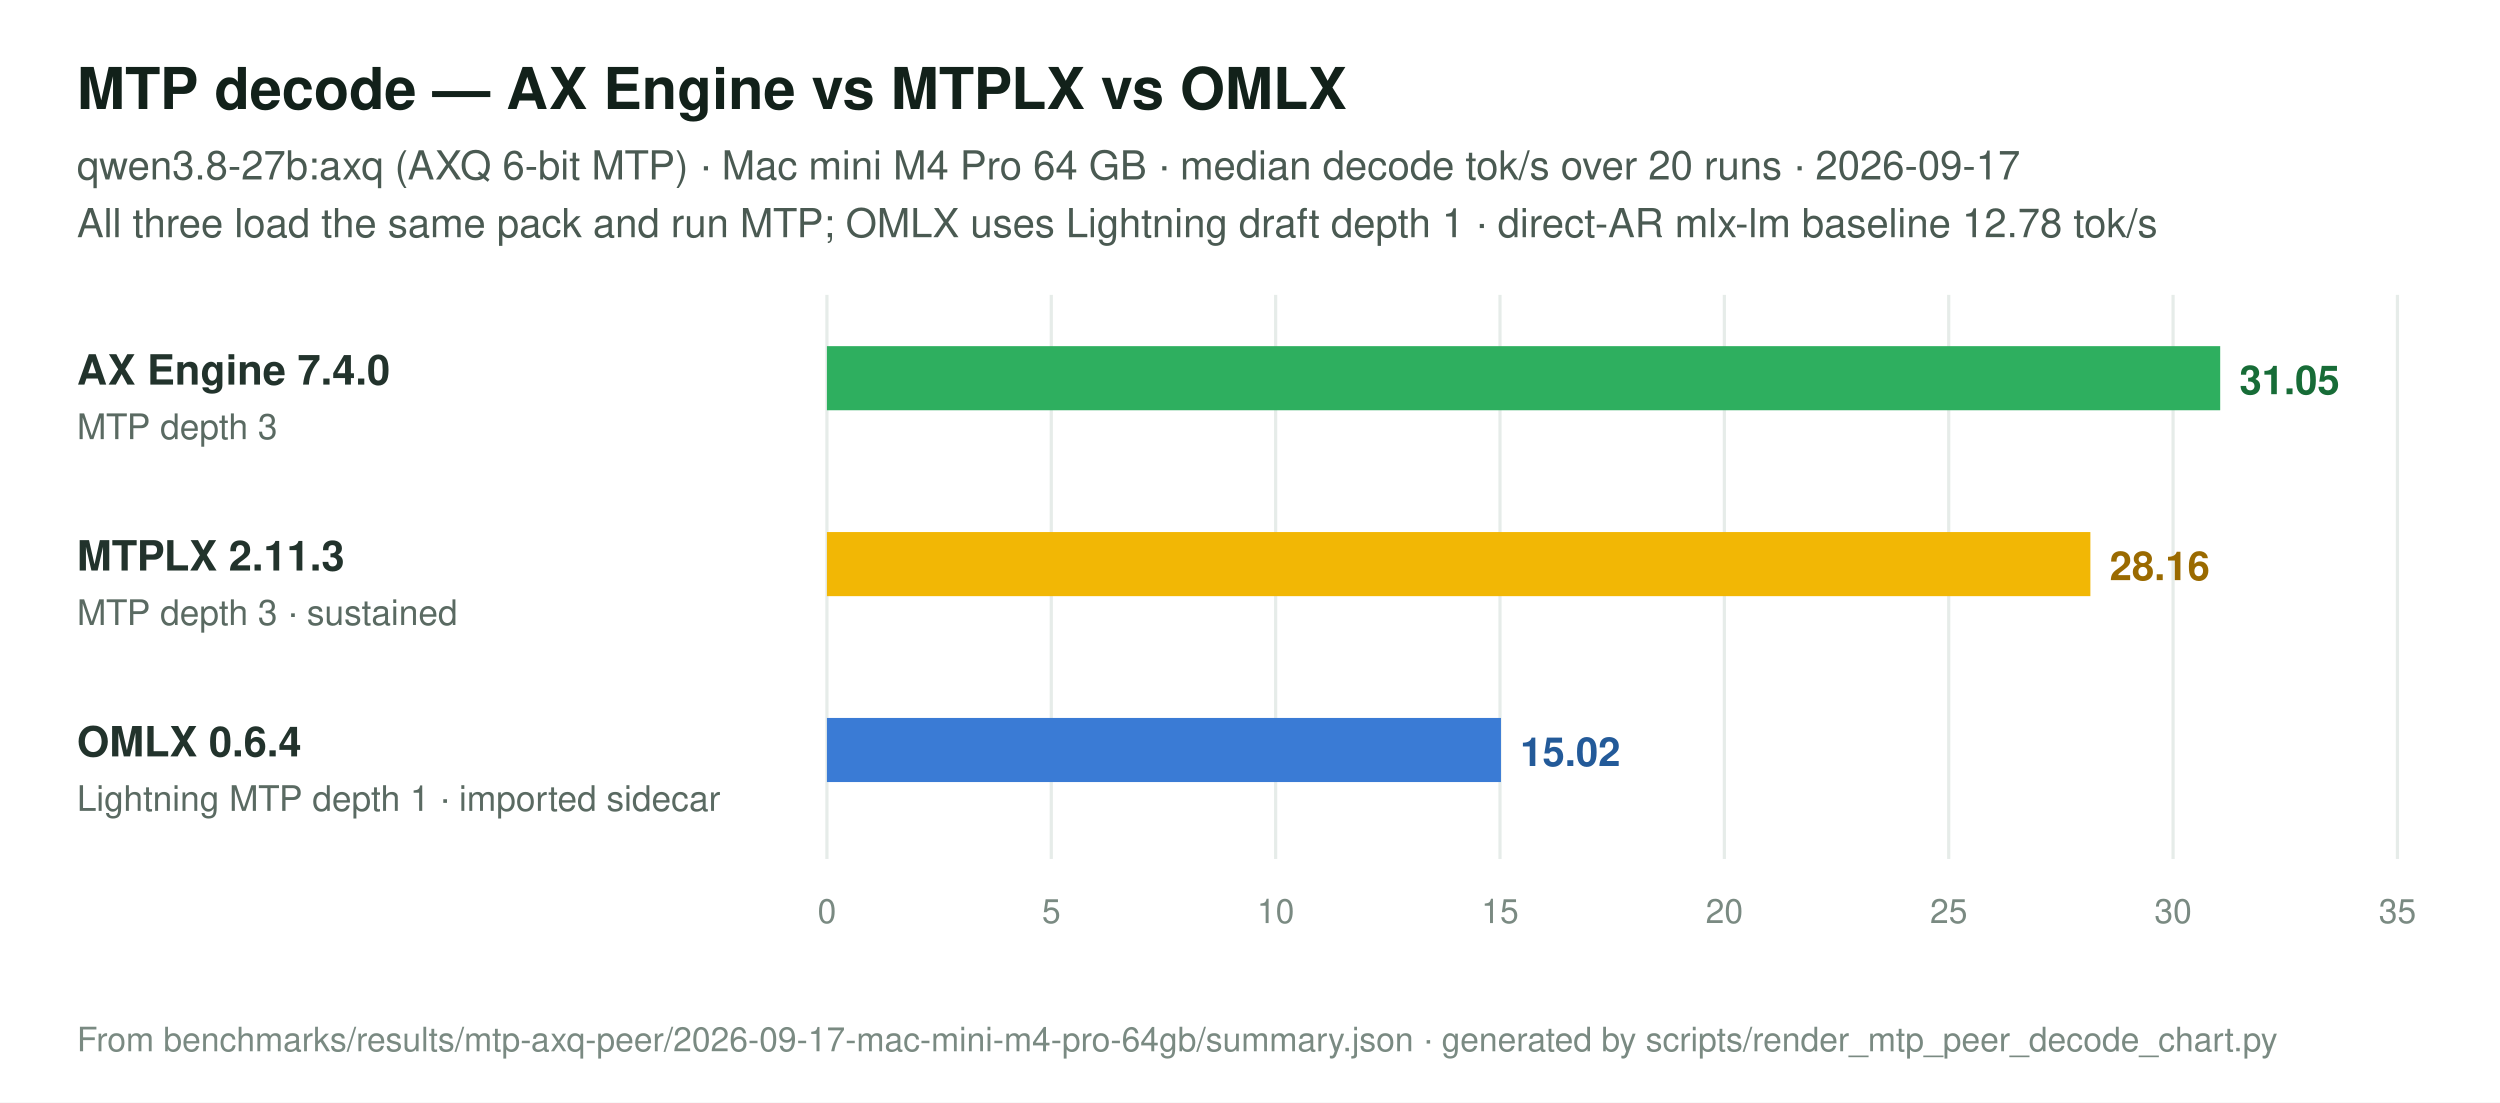
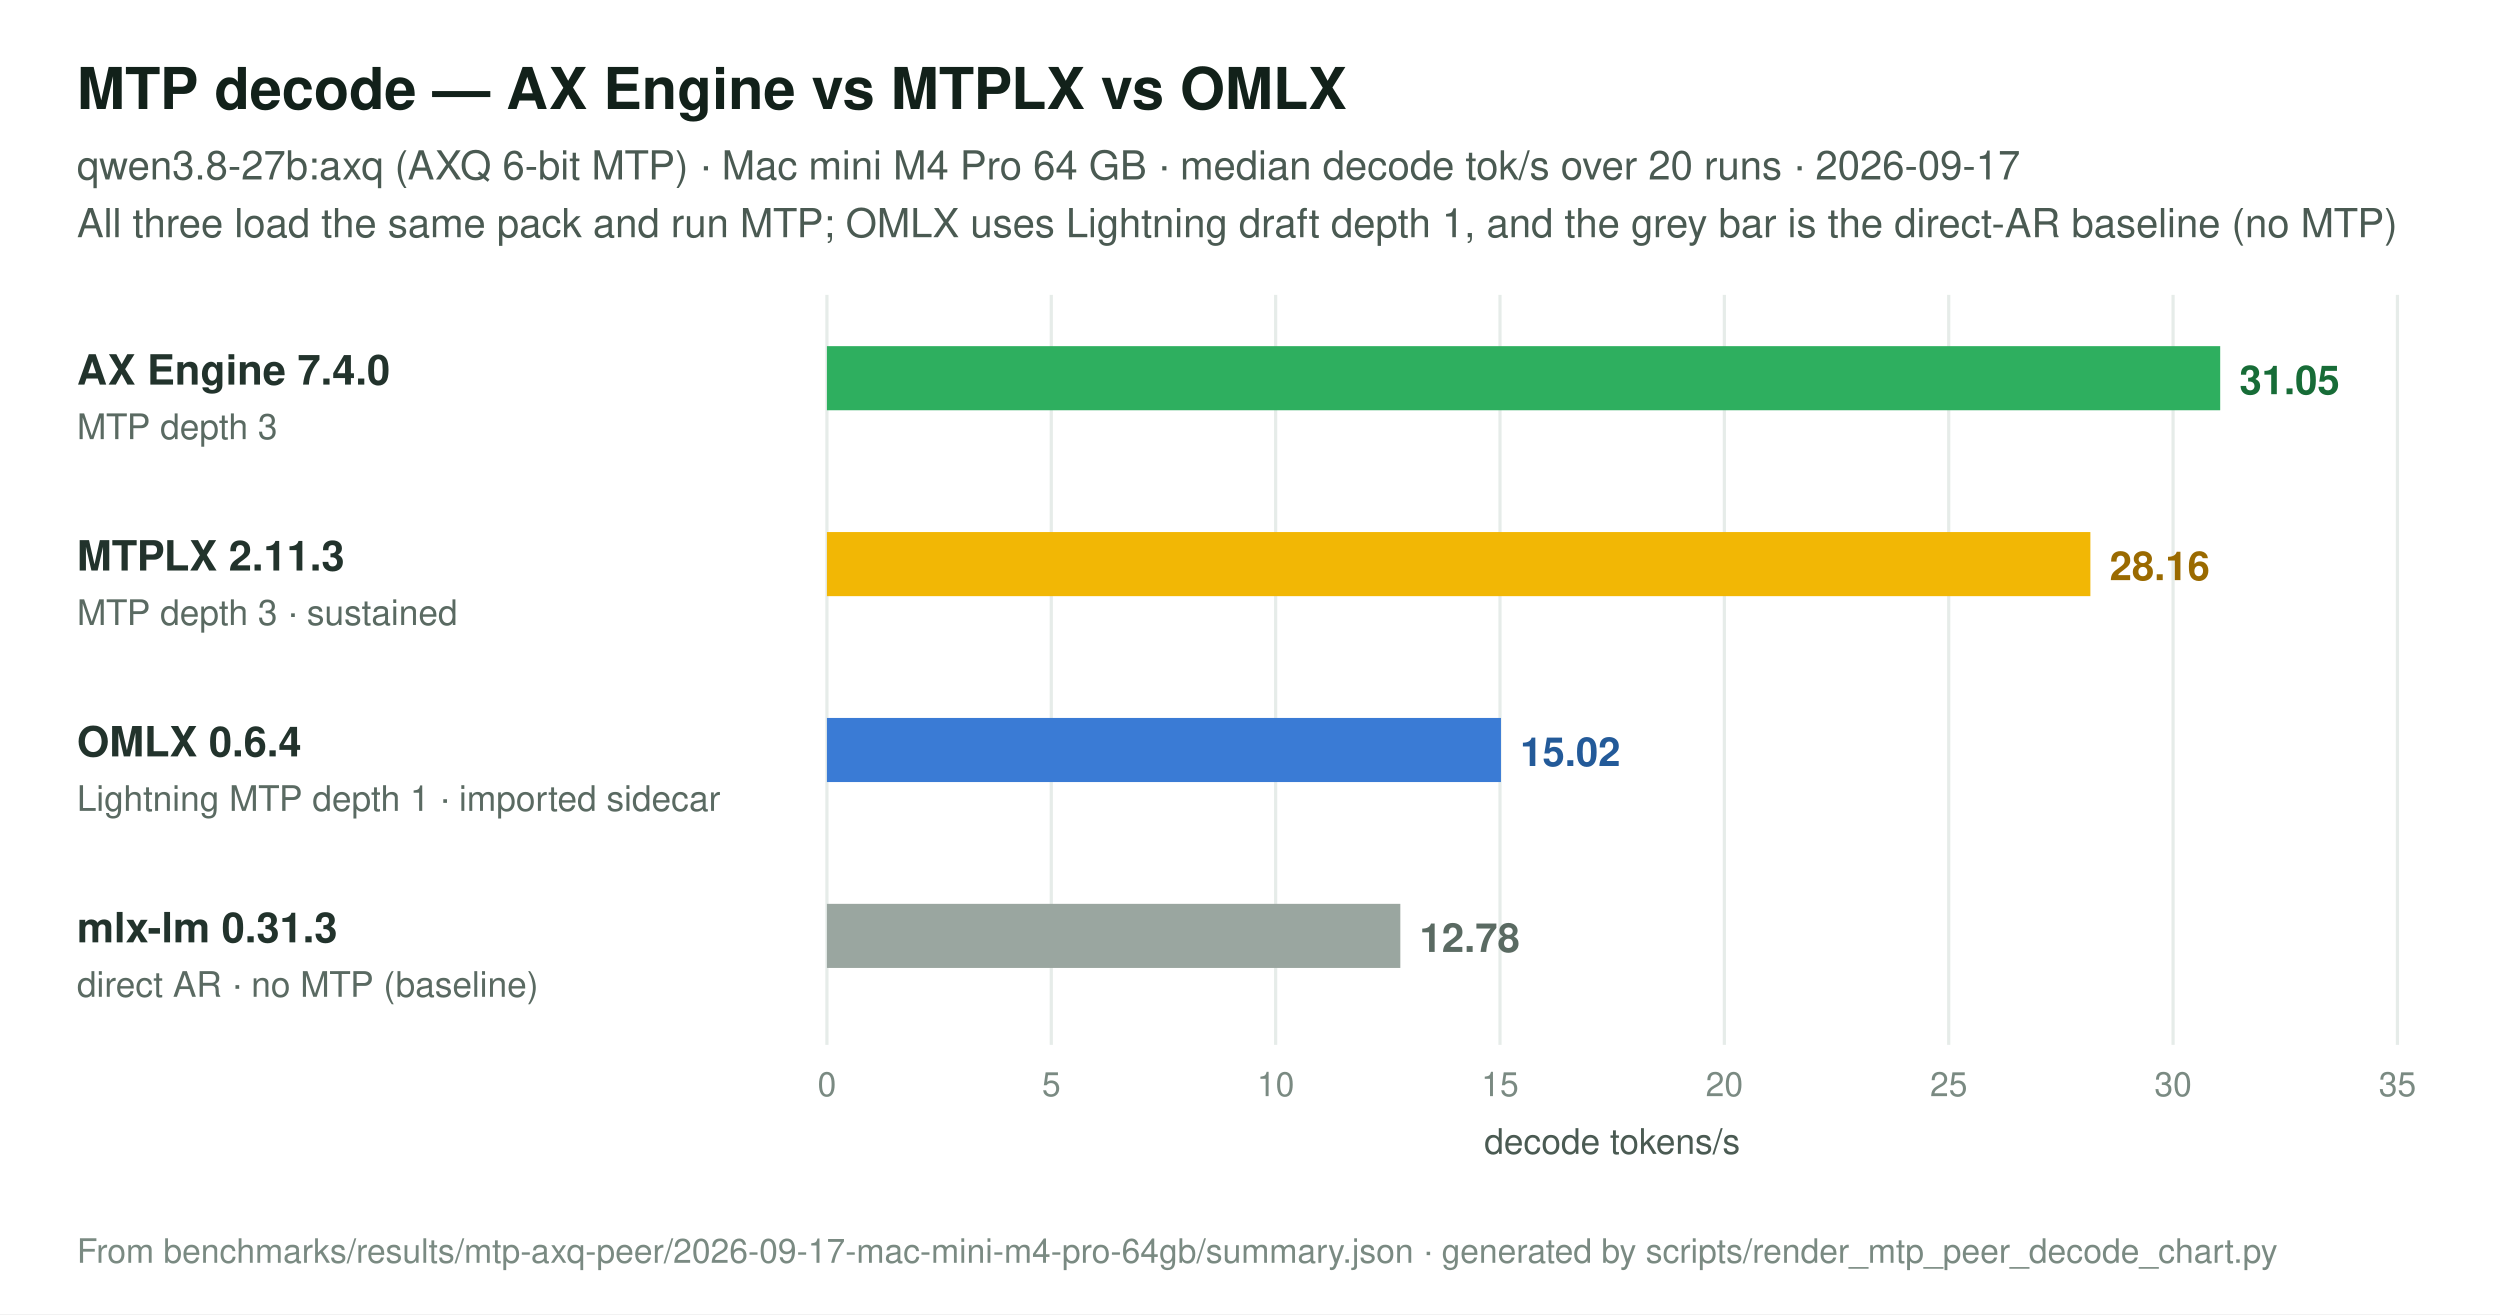
- <svg xmlns="http://www.w3.org/2000/svg" width="780" height="344" viewBox="0 0 780 344" font-family="Helvetica, Arial, sans-serif">
-   <rect width="780" height="344" fill="#ffffff" />
+ <svg xmlns="http://www.w3.org/2000/svg" width="780" height="410" viewBox="0 0 780 410" font-family="Helvetica, Arial, sans-serif">
+   <rect width="780" height="410" fill="#ffffff" />
  <text x="24" y="34" font-size="18" font-weight="700" fill="#12211a">MTP decode — AX Engine vs MTPLX vs OMLX</text>
  <text x="24" y="56" font-size="12.5" fill="#4a5a52">qwen3.8-27b:axq (AXQ 6-bit MTP) · Mac mini M4 Pro 64 GB · median decode tok/s over 20 runs · 2026-09-17</text>
-   <text x="24" y="74" font-size="12.5" fill="#4a5a52">All three load the same pack and run MTP; OMLX uses Lightning draft depth 1 · direct-AR mlx-lm baseline 12.78 tok/s</text>
-   <line x1="258.0" y1="92" x2="258.0" y2="268" stroke="#e6ece9" stroke-width="1" />
-   <text x="258.0" y="288" font-size="10.5" fill="#7a8a82" text-anchor="middle">0</text>
-   <line x1="328.0" y1="92" x2="328.0" y2="268" stroke="#e6ece9" stroke-width="1" />
-   <text x="328.0" y="288" font-size="10.5" fill="#7a8a82" text-anchor="middle">5</text>
-   <line x1="398.0" y1="92" x2="398.0" y2="268" stroke="#e6ece9" stroke-width="1" />
-   <text x="398.0" y="288" font-size="10.5" fill="#7a8a82" text-anchor="middle">10</text>
-   <line x1="468.0" y1="92" x2="468.0" y2="268" stroke="#e6ece9" stroke-width="1" />
-   <text x="468.0" y="288" font-size="10.5" fill="#7a8a82" text-anchor="middle">15</text>
-   <line x1="538.0" y1="92" x2="538.0" y2="268" stroke="#e6ece9" stroke-width="1" />
-   <text x="538.0" y="288" font-size="10.5" fill="#7a8a82" text-anchor="middle">20</text>
-   <line x1="608.0" y1="92" x2="608.0" y2="268" stroke="#e6ece9" stroke-width="1" />
-   <text x="608.0" y="288" font-size="10.5" fill="#7a8a82" text-anchor="middle">25</text>
-   <line x1="678.0" y1="92" x2="678.0" y2="268" stroke="#e6ece9" stroke-width="1" />
-   <text x="678.0" y="288" font-size="10.5" fill="#7a8a82" text-anchor="middle">30</text>
-   <line x1="748.0" y1="92" x2="748.0" y2="268" stroke="#e6ece9" stroke-width="1" />
-   <text x="748.0" y="288" font-size="10.5" fill="#7a8a82" text-anchor="middle">35</text>
+   <text x="24" y="74" font-size="12.5" fill="#4a5a52">All three load the same pack and run MTP; OMLX uses Lightning draft depth 1, and the grey bar is the direct-AR baseline (no MTP)</text>
+   <line x1="258.0" y1="92" x2="258.0" y2="326" stroke="#e6ece9" stroke-width="1" />
+   <text x="258.0" y="342" font-size="10.5" fill="#7a8a82" text-anchor="middle">0</text>
+   <line x1="328.0" y1="92" x2="328.0" y2="326" stroke="#e6ece9" stroke-width="1" />
+   <text x="328.0" y="342" font-size="10.5" fill="#7a8a82" text-anchor="middle">5</text>
+   <line x1="398.0" y1="92" x2="398.0" y2="326" stroke="#e6ece9" stroke-width="1" />
+   <text x="398.0" y="342" font-size="10.5" fill="#7a8a82" text-anchor="middle">10</text>
+   <line x1="468.0" y1="92" x2="468.0" y2="326" stroke="#e6ece9" stroke-width="1" />
+   <text x="468.0" y="342" font-size="10.5" fill="#7a8a82" text-anchor="middle">15</text>
+   <line x1="538.0" y1="92" x2="538.0" y2="326" stroke="#e6ece9" stroke-width="1" />
+   <text x="538.0" y="342" font-size="10.5" fill="#7a8a82" text-anchor="middle">20</text>
+   <line x1="608.0" y1="92" x2="608.0" y2="326" stroke="#e6ece9" stroke-width="1" />
+   <text x="608.0" y="342" font-size="10.5" fill="#7a8a82" text-anchor="middle">25</text>
+   <line x1="678.0" y1="92" x2="678.0" y2="326" stroke="#e6ece9" stroke-width="1" />
+   <text x="678.0" y="342" font-size="10.5" fill="#7a8a82" text-anchor="middle">30</text>
+   <line x1="748.0" y1="92" x2="748.0" y2="326" stroke="#e6ece9" stroke-width="1" />
+   <text x="748.0" y="342" font-size="10.5" fill="#7a8a82" text-anchor="middle">35</text>
+   <text x="503" y="360" font-size="11" fill="#4a5a52" text-anchor="middle">decode tokens/s</text>
  <text x="24" y="120" font-size="13" font-weight="600" fill="#22332c">AX Engine 7.4.0</text>
  <text x="24" y="137" font-size="11" fill="#5a6a62">MTP depth 3</text>
  <rect x="258" y="108" width="434.7" height="20" fill="#2eaf5f" />
  <text x="698.7" y="123" font-size="12.5" font-weight="700" fill="#176c37">31.05</text>
  <text x="24" y="178" font-size="13" font-weight="600" fill="#22332c">MTPLX 2.11.3</text>
  <text x="24" y="195" font-size="11" fill="#5a6a62">MTP depth 3 · sustained</text>
  <rect x="258" y="166" width="394.2" height="20" fill="#f2b705" />
  <text x="658.2" y="181" font-size="12.5" font-weight="700" fill="#9a6a00">28.16</text>
  <text x="24" y="236" font-size="13" font-weight="600" fill="#22332c">OMLX 0.6.4</text>
  <text x="24" y="253" font-size="11" fill="#5a6a62">Lightning MTP depth 1 · imported sidecar</text>
  <rect x="258" y="224" width="210.3" height="20" fill="#3a7bd5" />
  <text x="474.3" y="239" font-size="12.5" font-weight="700" fill="#235a99">15.02</text>
-   <text x="24" y="328" font-size="10.5" fill="#7a8a82">From benchmarks/results/mtp-axq-peer/2026-09-17-mac-mini-m4-pro-64gb/summary.json · generated by scripts/render_mtp_peer_decode_chart.py</text>
+   <text x="24" y="294" font-size="13" font-weight="600" fill="#22332c">mlx-lm 0.31.3</text>
+   <text x="24" y="311" font-size="11" fill="#5a6a62">direct AR · no MTP (baseline)</text>
+   <rect x="258" y="282" width="178.9" height="20" fill="#9aa6a0" />
+   <text x="442.9" y="297" font-size="12.5" font-weight="700" fill="#5a6a62">12.78</text>
+   <text x="24" y="394" font-size="10.5" fill="#7a8a82">From benchmarks/results/mtp-axq-peer/2026-09-17-mac-mini-m4-pro-64gb/summary.json · generated by scripts/render_mtp_peer_decode_chart.py</text>
</svg>
